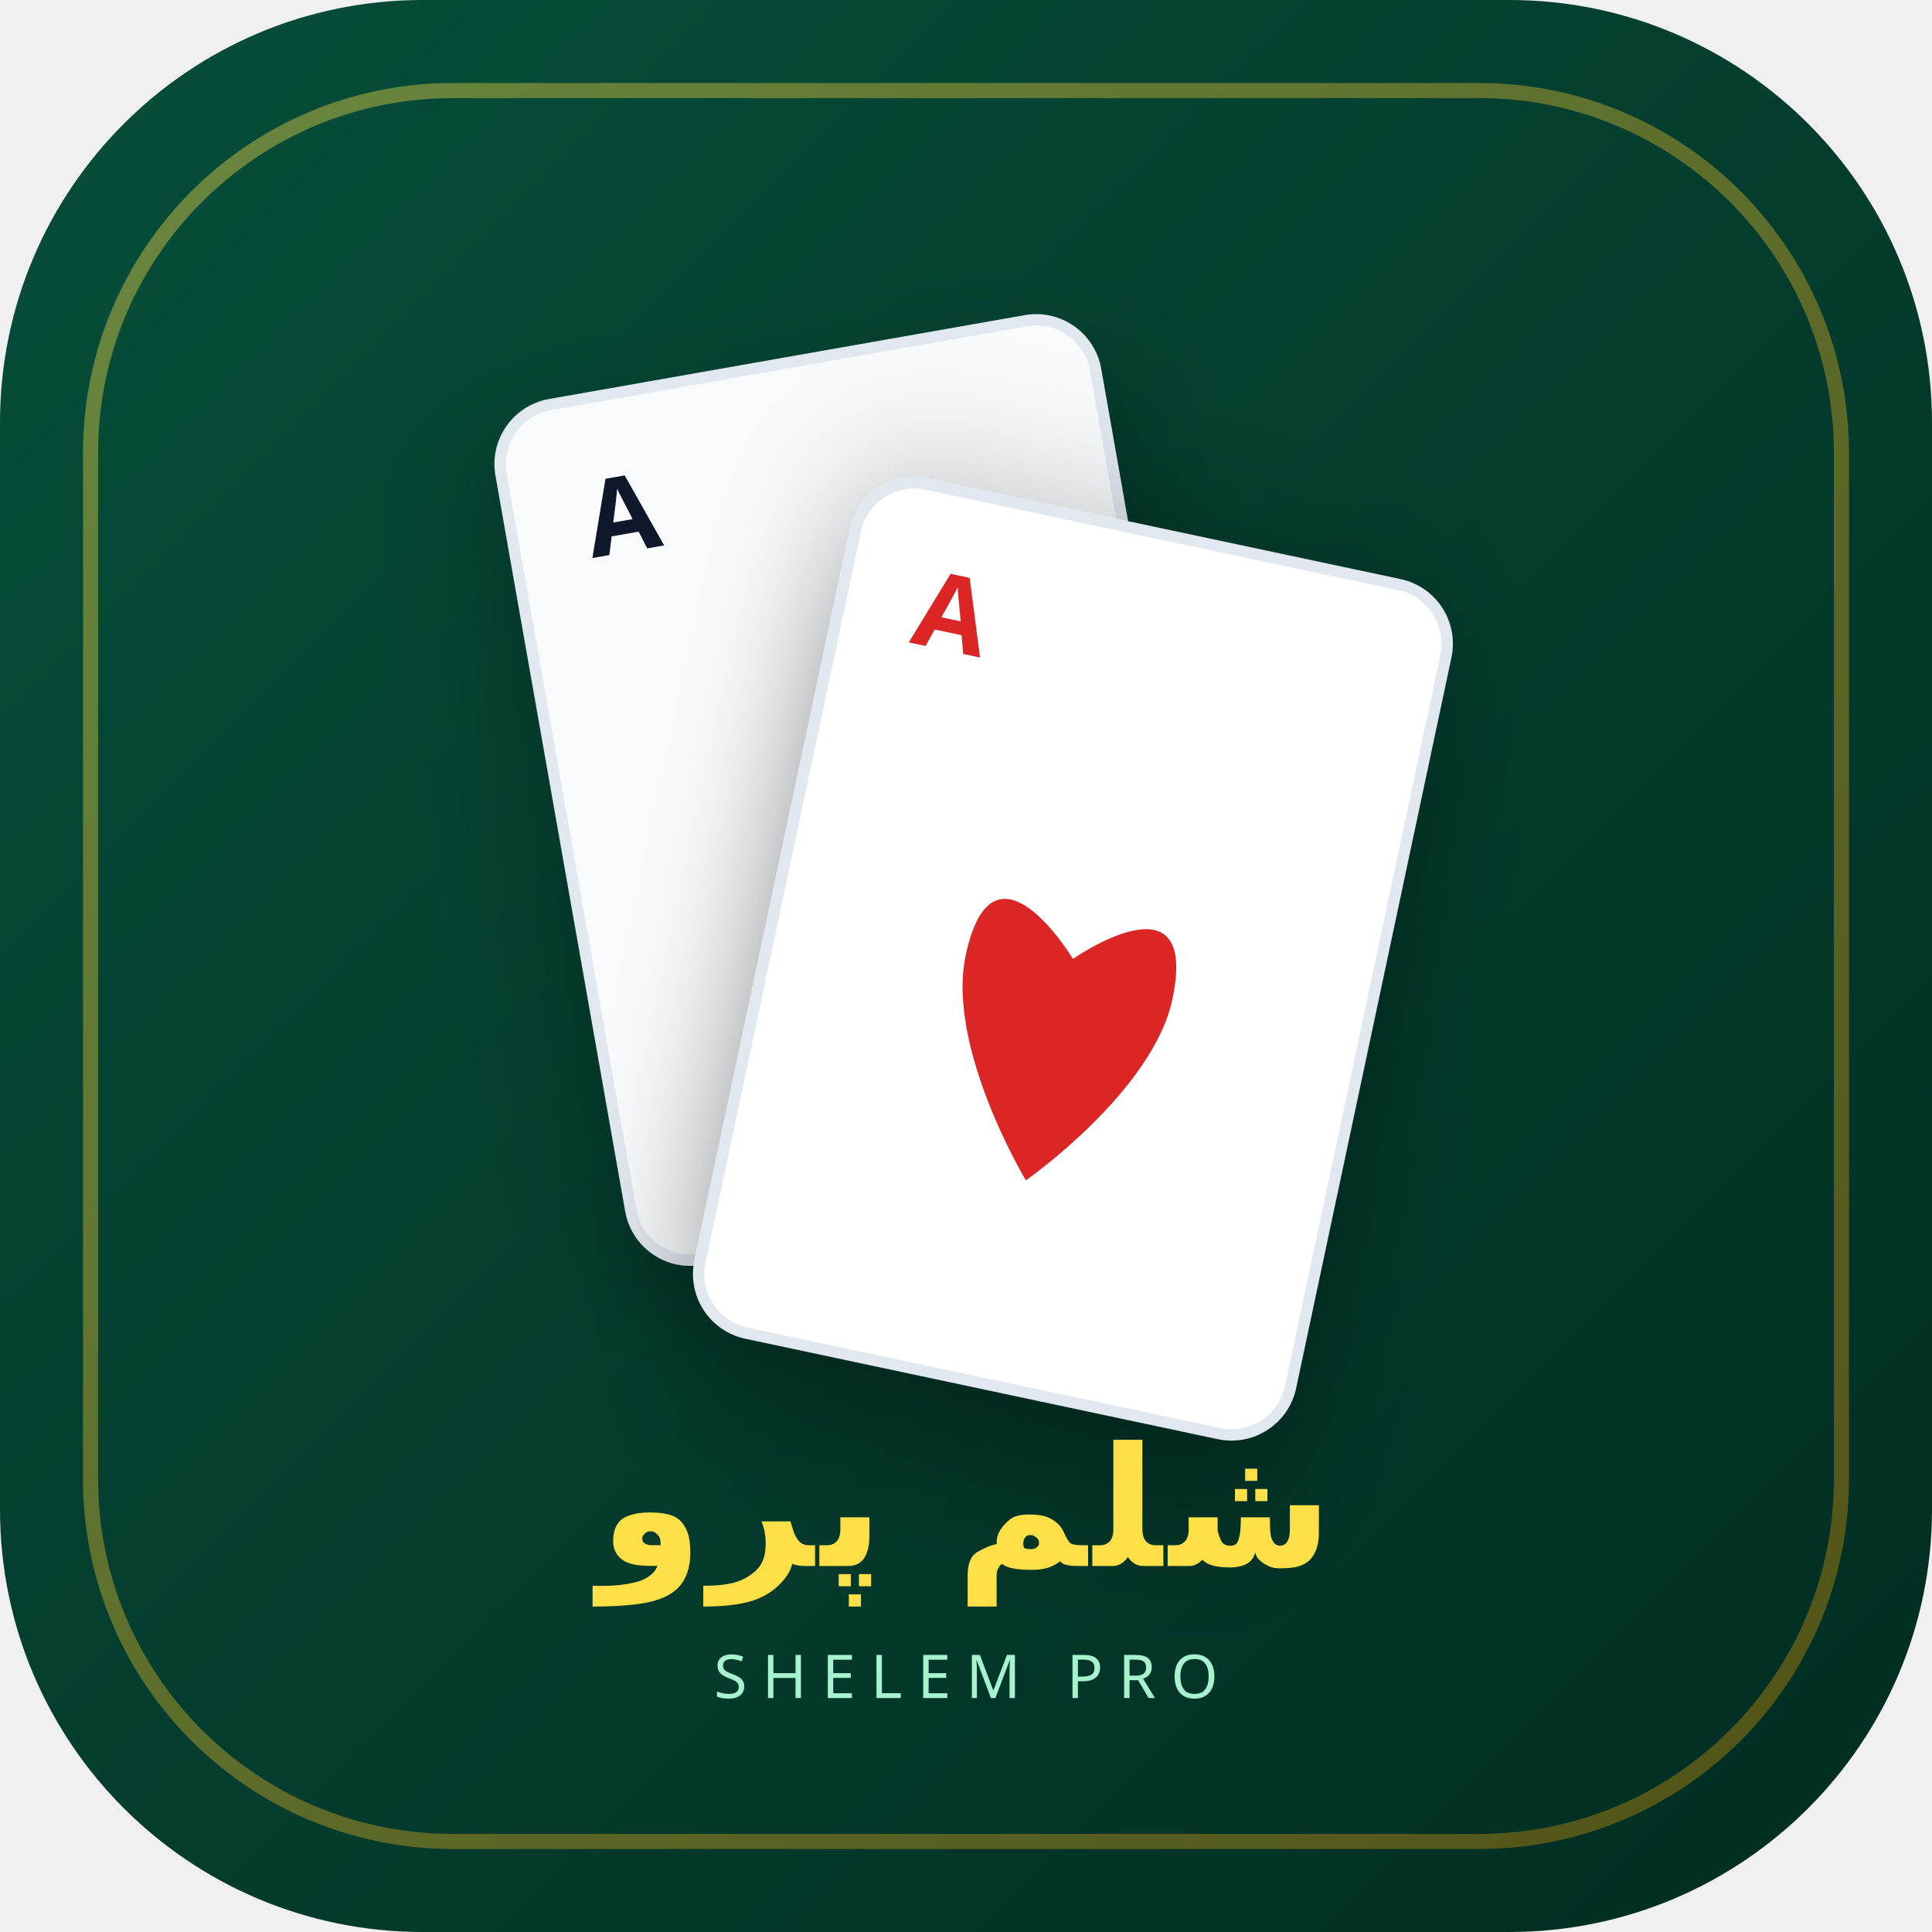
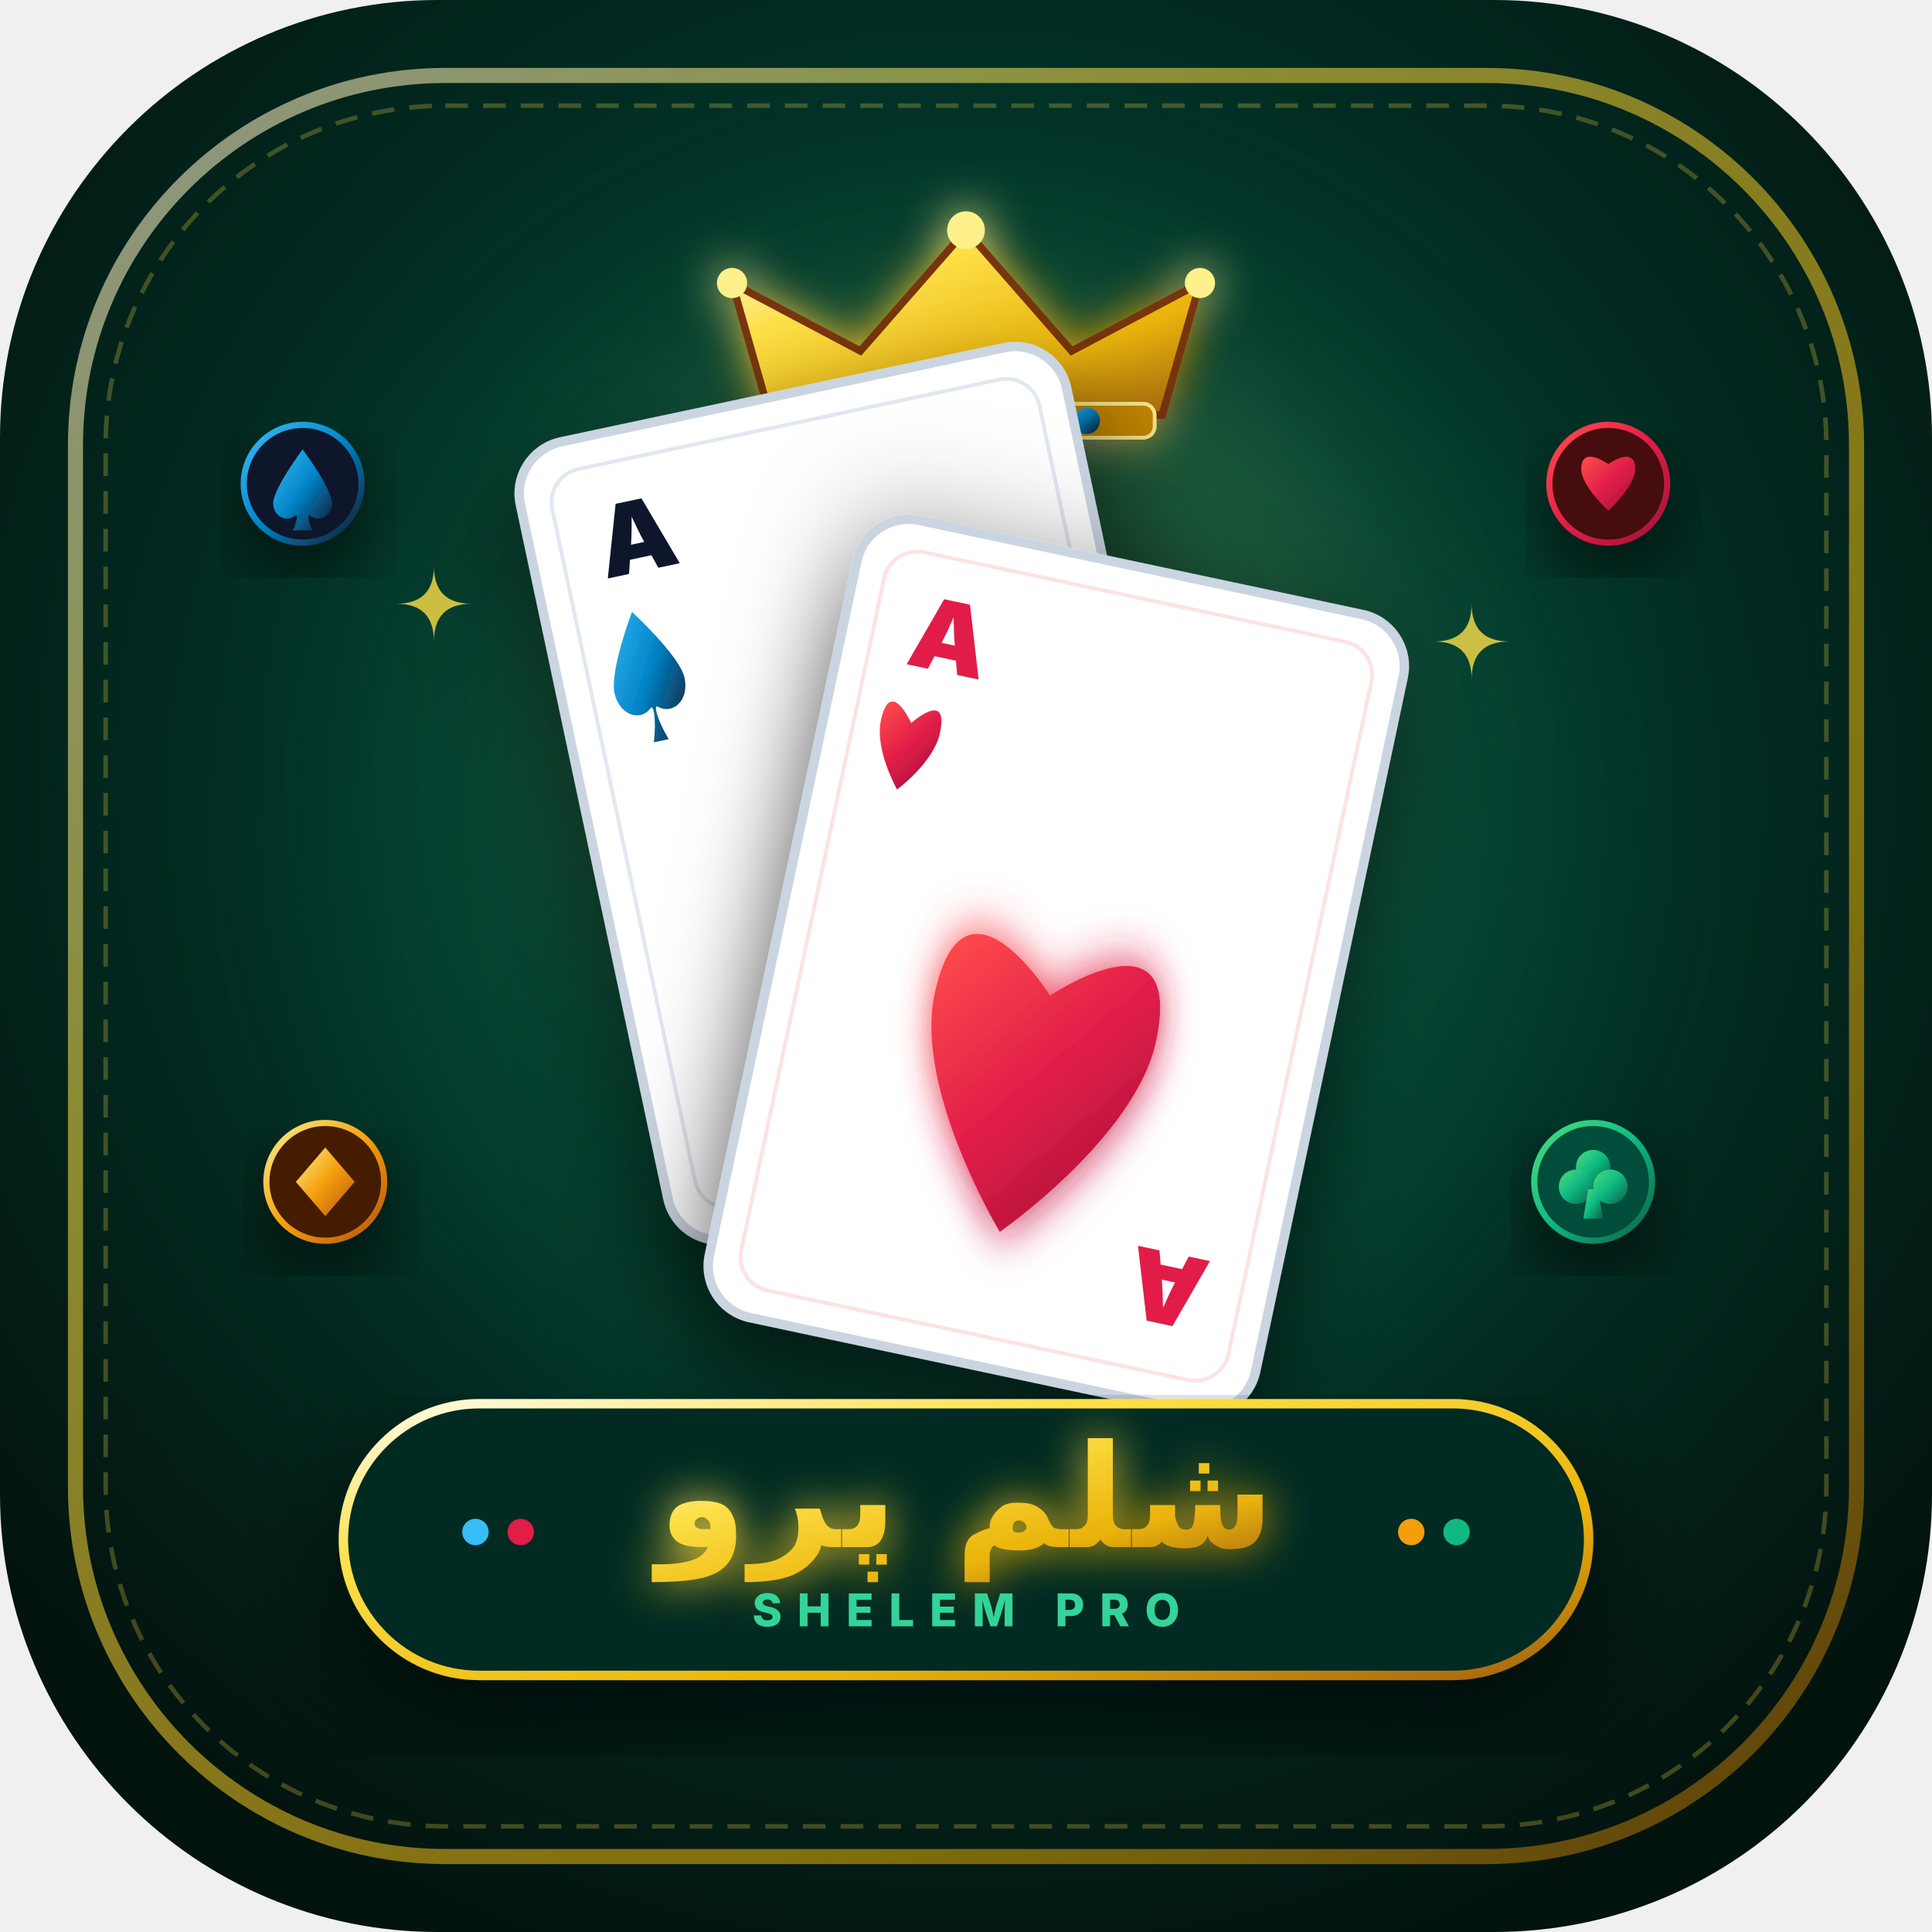
<svg xmlns="http://www.w3.org/2000/svg" viewBox="0 0 512 512" width="100%" height="100%">
  <defs>
-     <linearGradient id="bgGrad" x1="0%" y1="0%" x2="100%" y2="100%">
+     <radialGradient id="bgGlow" cx="50%" cy="40%" r="65%">
      <stop offset="0%" stop-color="#064e3b" />
-       <stop offset="100%" stop-color="#022c22" />
+       <stop offset="60%" stop-color="#022c22" />
+       <stop offset="100%" stop-color="#03130e" />
+     </radialGradient>
+     <linearGradient id="goldSheen" x1="0%" y1="0%" x2="100%" y2="100%">
+       <stop offset="0%" stop-color="#fffbeb" />
+       <stop offset="30%" stop-color="#fde047" />
+       <stop offset="70%" stop-color="#eab308" />
+       <stop offset="100%" stop-color="#a16207" />
    </linearGradient>
-     <linearGradient id="goldGrad" x1="0%" y1="0%" x2="100%" y2="100%">
-       <stop offset="0%" stop-color="#fde047" />
-       <stop offset="100%" stop-color="#ca8a04" />
+     <linearGradient id="rubyGrad" x1="0%" y1="0%" x2="100%" y2="100%">
+       <stop offset="0%" stop-color="#ff4d4d" />
+       <stop offset="50%" stop-color="#e11d48" />
+       <stop offset="100%" stop-color="#9f1239" />
    </linearGradient>
+     <linearGradient id="spadeGrad" x1="0%" y1="0%" x2="100%" y2="100%">
+       <stop offset="0%" stop-color="#38bdf8" />
+       <stop offset="50%" stop-color="#0284c7" />
+       <stop offset="100%" stop-color="#0f172a" />
+     </linearGradient>
+     <linearGradient id="diamondGrad" x1="0%" y1="0%" x2="100%" y2="100%">
+       <stop offset="0%" stop-color="#fef08a" />
+       <stop offset="50%" stop-color="#f59e0b" />
+       <stop offset="100%" stop-color="#b45309" />
+     </linearGradient>
+     <linearGradient id="clubGrad" x1="0%" y1="0%" x2="100%" y2="100%">
+       <stop offset="0%" stop-color="#4ade80" />
+       <stop offset="50%" stop-color="#10b981" />
+       <stop offset="100%" stop-color="#065f46" />
+     </linearGradient>
+     <filter id="shadowDark" x="-20%" y="-20%" width="150%" height="150%">
+       <feDropShadow dx="0" dy="12" stdDeviation="16" flood-color="#000000" flood-opacity="0.65" />
+     </filter>
+     <filter id="goldGlow" x="-30%" y="-30%" width="160%" height="160%">
+       <feGaussianBlur stdDeviation="6" result="blur" />
+       <feComposite in="SourceGraphic" in2="blur" operator="over" />
+     </filter>
  </defs>
-   <rect width="512" height="512" rx="112" fill="url(#bgGrad)" />
-   <rect x="24" y="24" width="464" height="464" rx="96" fill="none" stroke="url(#goldGrad)" stroke-width="4" stroke-opacity="0.4" />
-   <g transform="translate(130, 110) rotate(-10)">
-     <rect width="160" height="230" rx="16" fill="#f8fafc" stroke="#e2e8f0" stroke-width="3" filter="drop-shadow(0 10px 15px rgba(0,0,0,0.3))" />
-     <text x="20" y="42" font-family="sans-serif" font-size="28" font-weight="bold" fill="#0f172a">A</text>
-     <path d="M 80 90 C 80 90, 50 130, 50 150 C 50 168, 66 178, 77 170 C 80 167, 80 178, 74 195 L 86 195 C 80 178, 80 167, 83 170 C 94 178, 110 168, 110 150 C 110 130, 80 90, 80 90 Z" fill="#0f172a" />
+   <rect width="512" height="512" rx="116" fill="url(#bgGlow)" />
+   <rect x="20" y="20" width="472" height="472" rx="98" fill="none" stroke="url(#goldSheen)" stroke-width="4" stroke-opacity="0.55" />
+   <rect x="28" y="28" width="456" height="456" rx="90" fill="none" stroke="#fde047" stroke-width="1.2" stroke-opacity="0.25" stroke-dasharray="6 4" />
+   <circle cx="256" cy="220" r="160" fill="#10b981" opacity="0.12" filter="blur(30px)" />
+   <circle cx="256" cy="190" r="110" fill="#fde047" opacity="0.10" filter="blur(20px)" />
+   <g transform="translate(256, 75)" filter="url(#goldGlow)">
+     <path d="M -52 35 L -62 0 L -28 18 L 0 -14 L 28 18 L 62 0 L 52 35 Z" fill="url(#goldSheen)" stroke="#78350f" stroke-width="2" />
+     <rect x="-50" y="32" width="100" height="9" rx="3" fill="#ca8a04" stroke="#fef08a" stroke-width="1" />
+     <circle cx="-32" cy="36.5" r="3.5" fill="url(#rubyGrad)" />
+     <circle cx="0" cy="36.5" r="4" fill="url(#diamondGrad)" />
+     <circle cx="32" cy="36.5" r="3.5" fill="url(#spadeGrad)" />
+     <circle cx="-62" cy="0" r="4" fill="#fef08a" />
+     <circle cx="0" cy="-14" r="5" fill="#fef08a" />
+     <circle cx="62" cy="0" r="4" fill="#fef08a" />
  </g>
-   <g transform="translate(230, 125) rotate(12)">
-     <rect width="160" height="230" rx="16" fill="#ffffff" stroke="#e2e8f0" stroke-width="3" filter="drop-shadow(0 12px 20px rgba(0,0,0,0.4))" />
-     <text x="20" y="42" font-family="sans-serif" font-size="28" font-weight="bold" fill="#dc2626">A</text>
-     <path d="M 80 115 C 80 115, 52 85, 52 120 C 52 145, 80 175, 80 175 C 80 175, 108 145, 108 120 C 108 85, 80 115, 80 115 Z" fill="#dc2626" />
+   <g transform="translate(135, 120) rotate(-12)" filter="url(#shadowDark)">
+     <rect width="148" height="216" rx="14" fill="#ffffff" stroke="#cbd5e1" stroke-width="2.5" />
+     <rect x="8" y="8" width="132" height="200" rx="9" fill="none" stroke="#e2e8f0" stroke-width="1" />
+     <text x="18" y="38" font-family="'Vazirmatn', -apple-system, sans-serif" font-size="26" font-weight="900" fill="#0f172a">A</text>
+     <path d="M 23 48 C 23 48, 14 62, 14 68 C 14 74, 19 77, 22.5 74 C 23.5 73, 23.5 77, 21.5 83 L 25.5 83 C 23.5 77, 23.5 73, 24.5 74 C 28 77, 33 74, 33 68 C 33 62, 23 48, 23 48 Z" fill="url(#spadeGrad)" />
+     <path d="M 74 95 C 74 95, 42 140, 42 158 C 42 174, 56 182, 69 176 C 73 174, 73 182, 67 197 L 81 197 C 75 182, 75 174, 79 176 C 92 182, 106 174, 106 158 C 106 140, 74 95, 74 95 Z" fill="url(#spadeGrad)" />
+     <text x="130" y="196" font-family="'Vazirmatn', -apple-system, sans-serif" font-size="26" font-weight="900" fill="#0f172a" text-anchor="end" transform="rotate(180 120 186)">A</text>
  </g>
-   <text x="256" y="415" text-anchor="middle" font-family="sans-serif" font-size="44" font-weight="800" fill="#fde047" letter-spacing="2">شلم پرو</text>
-   <text x="256" y="450" text-anchor="middle" font-family="sans-serif" font-size="16" font-weight="500" fill="#a7f3d0" letter-spacing="4">SHELEM PRO</text>
+   <g transform="translate(230, 135) rotate(12)" filter="url(#shadowDark)">
+     <rect width="148" height="216" rx="14" fill="#ffffff" stroke="#cbd5e1" stroke-width="2.5" />
+     <rect x="8" y="8" width="132" height="200" rx="9" fill="none" stroke="#fee2e2" stroke-width="1" />
+     <text x="18" y="38" font-family="'Vazirmatn', -apple-system, sans-serif" font-size="26" font-weight="900" fill="#e11d48">A</text>
+     <path d="M 23 53 C 23 53, 15 42, 15 54 C 15 62, 23 71, 23 71 C 23 71, 31 62, 31 54 C 31 42, 23 53, 23 53 Z" fill="url(#rubyGrad)" />
+     <path d="M 74 116 C 74 116, 44 85, 44 122 C 44 148, 74 180, 74 180 C 74 180, 104 148, 104 122 C 104 85, 74 116, 74 116 Z" fill="url(#rubyGrad)" filter="url(#goldGlow)" />
+     <text x="130" y="196" font-family="'Vazirmatn', -apple-system, sans-serif" font-size="26" font-weight="900" fill="#e11d48" text-anchor="end" transform="rotate(180 120 186)">A</text>
+   </g>
+   <g transform="translate(62, 110) scale(0.65)" filter="url(#shadowDark)">
+     <circle cx="28" cy="28" r="24" fill="#0f172a" stroke="url(#spadeGrad)" stroke-width="2.5" />
+     <path d="M 28 14 C 28 14, 16 30, 16 36 C 16 41, 21 44, 25 41 C 26 40, 26 43, 24 47 L 32 47 C 30 43, 30 40, 31 41 C 35 44, 40 41, 40 36 C 40 30, 28 14, 28 14 Z" fill="url(#spadeGrad)" />
+   </g>
+   <g transform="translate(408, 110) scale(0.65)" filter="url(#shadowDark)">
+     <circle cx="28" cy="28" r="24" fill="#450a0a" stroke="url(#rubyGrad)" stroke-width="2.5" />
+     <path d="M 28 20 C 28 20, 17 12, 17 22 C 17 29, 28 39, 28 39 C 28 39, 39 29, 39 22 C 39 12, 28 20, 28 20 Z" fill="url(#rubyGrad)" />
+   </g>
+   <g transform="translate(68, 295) scale(0.65)" filter="url(#shadowDark)">
+     <circle cx="28" cy="28" r="24" fill="#451a03" stroke="url(#diamondGrad)" stroke-width="2.5" />
+     <polygon points="28,14 40,28 28,42 16,28" fill="url(#diamondGrad)" />
+   </g>
+   <g transform="translate(404, 295) scale(0.65)" filter="url(#shadowDark)">
+     <circle cx="28" cy="28" r="24" fill="#064e3b" stroke="url(#clubGrad)" stroke-width="2.5" />
+     <circle cx="28" cy="22" r="7" fill="url(#clubGrad)" />
+     <circle cx="21" cy="30" r="7" fill="url(#clubGrad)" />
+     <circle cx="35" cy="30" r="7" fill="url(#clubGrad)" />
+     <path d="M 26 31 L 24 43 L 32 43 L 30 31 Z" fill="url(#clubGrad)" />
+   </g>
+   <g transform="translate(256, 408)">
+     <rect x="-165" y="-36" width="330" height="72" rx="36" fill="#022c22" stroke="url(#goldSheen)" stroke-width="2.5" filter="url(#shadowDark)" />
+     <text x="0" y="2" text-anchor="middle" font-family="'Vazirmatn', -apple-system, sans-serif" font-size="38" font-weight="900" fill="url(#goldSheen)" filter="url(#goldGlow)" letter-spacing="1">شلم پرو</text>
+     <text x="0" y="23" text-anchor="middle" font-family="-apple-system, sans-serif" font-size="12" font-weight="800" fill="#34d399" letter-spacing="4">SHELEM PRO</text>
+     <circle cx="-130" cy="-2" r="3.5" fill="#38bdf8" />
+     <circle cx="-118" cy="-2" r="3.5" fill="#e11d48" />
+     <circle cx="118" cy="-2" r="3.5" fill="#f59e0b" />
+     <circle cx="130" cy="-2" r="3.5" fill="#10b981" />
+   </g>
+   <path d="M 115 150 Q 115 160 125 160 Q 115 160 115 170 Q 115 160 105 160 Q 115 160 115 150 Z" fill="#fde047" opacity="0.8" />
+   <path d="M 390 160 Q 390 170 400 170 Q 390 170 390 180 Q 390 170 380 170 Q 390 170 390 160 Z" fill="#fde047" opacity="0.8" />
</svg>
